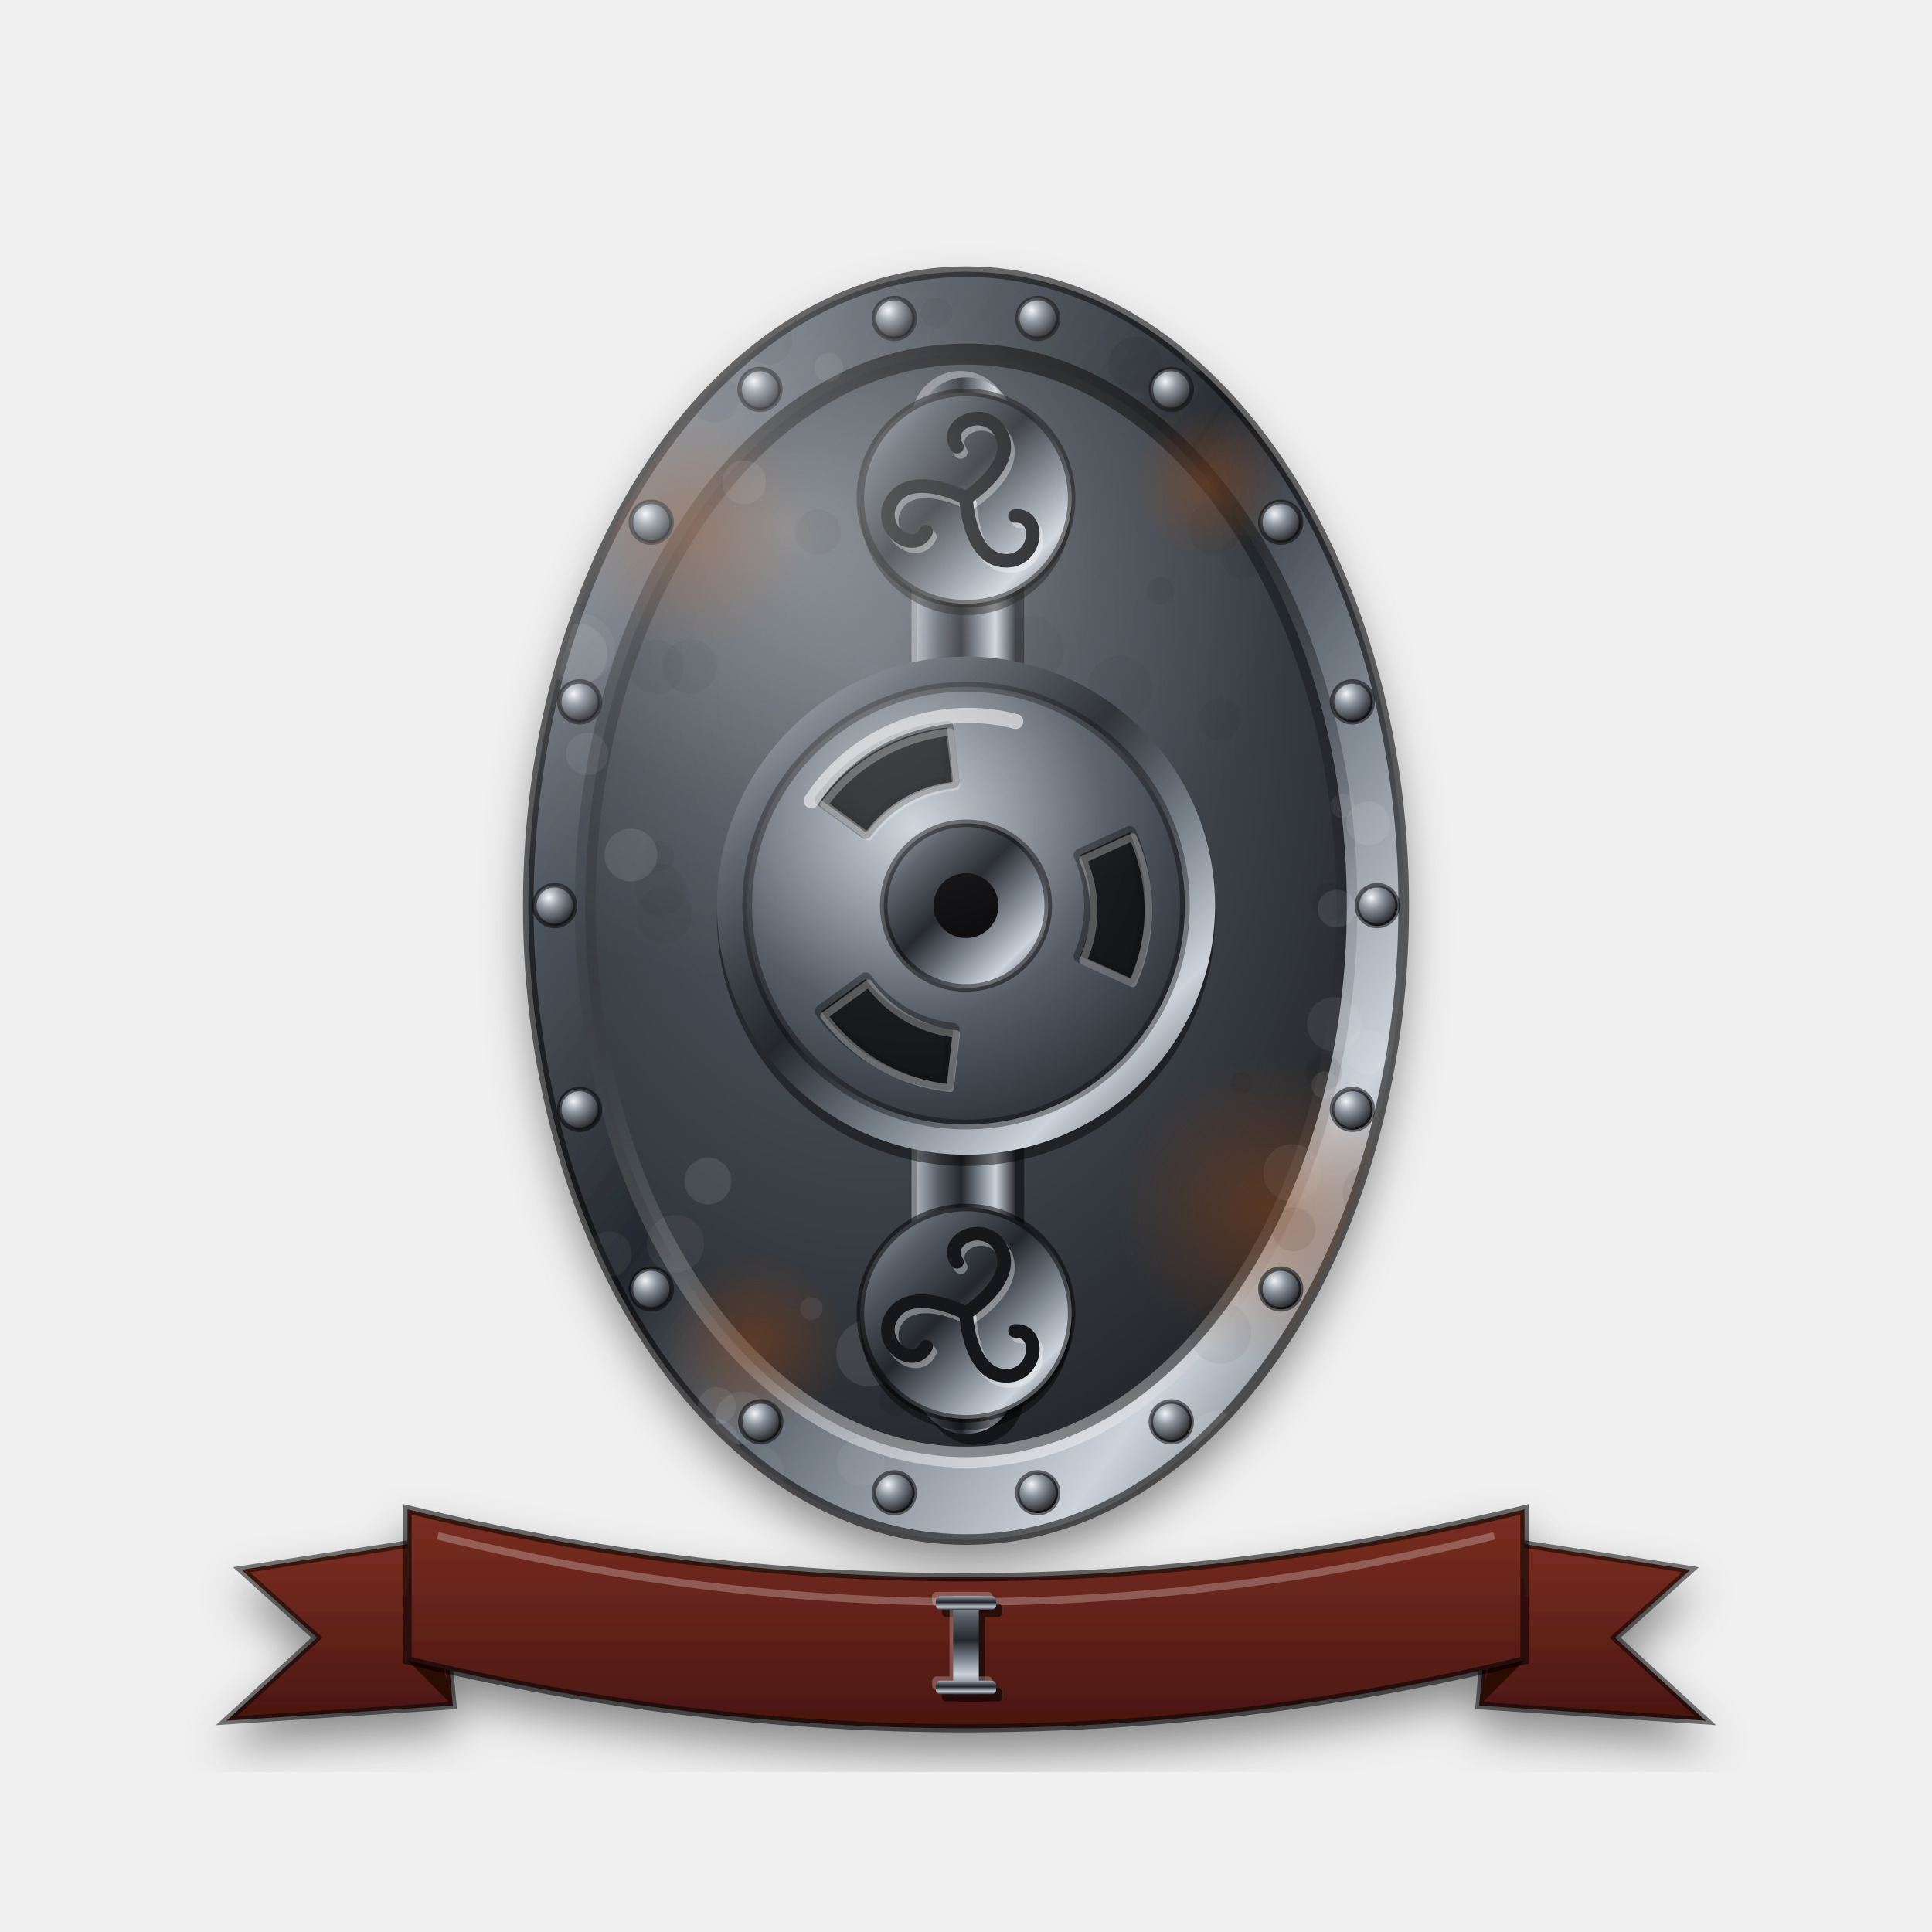
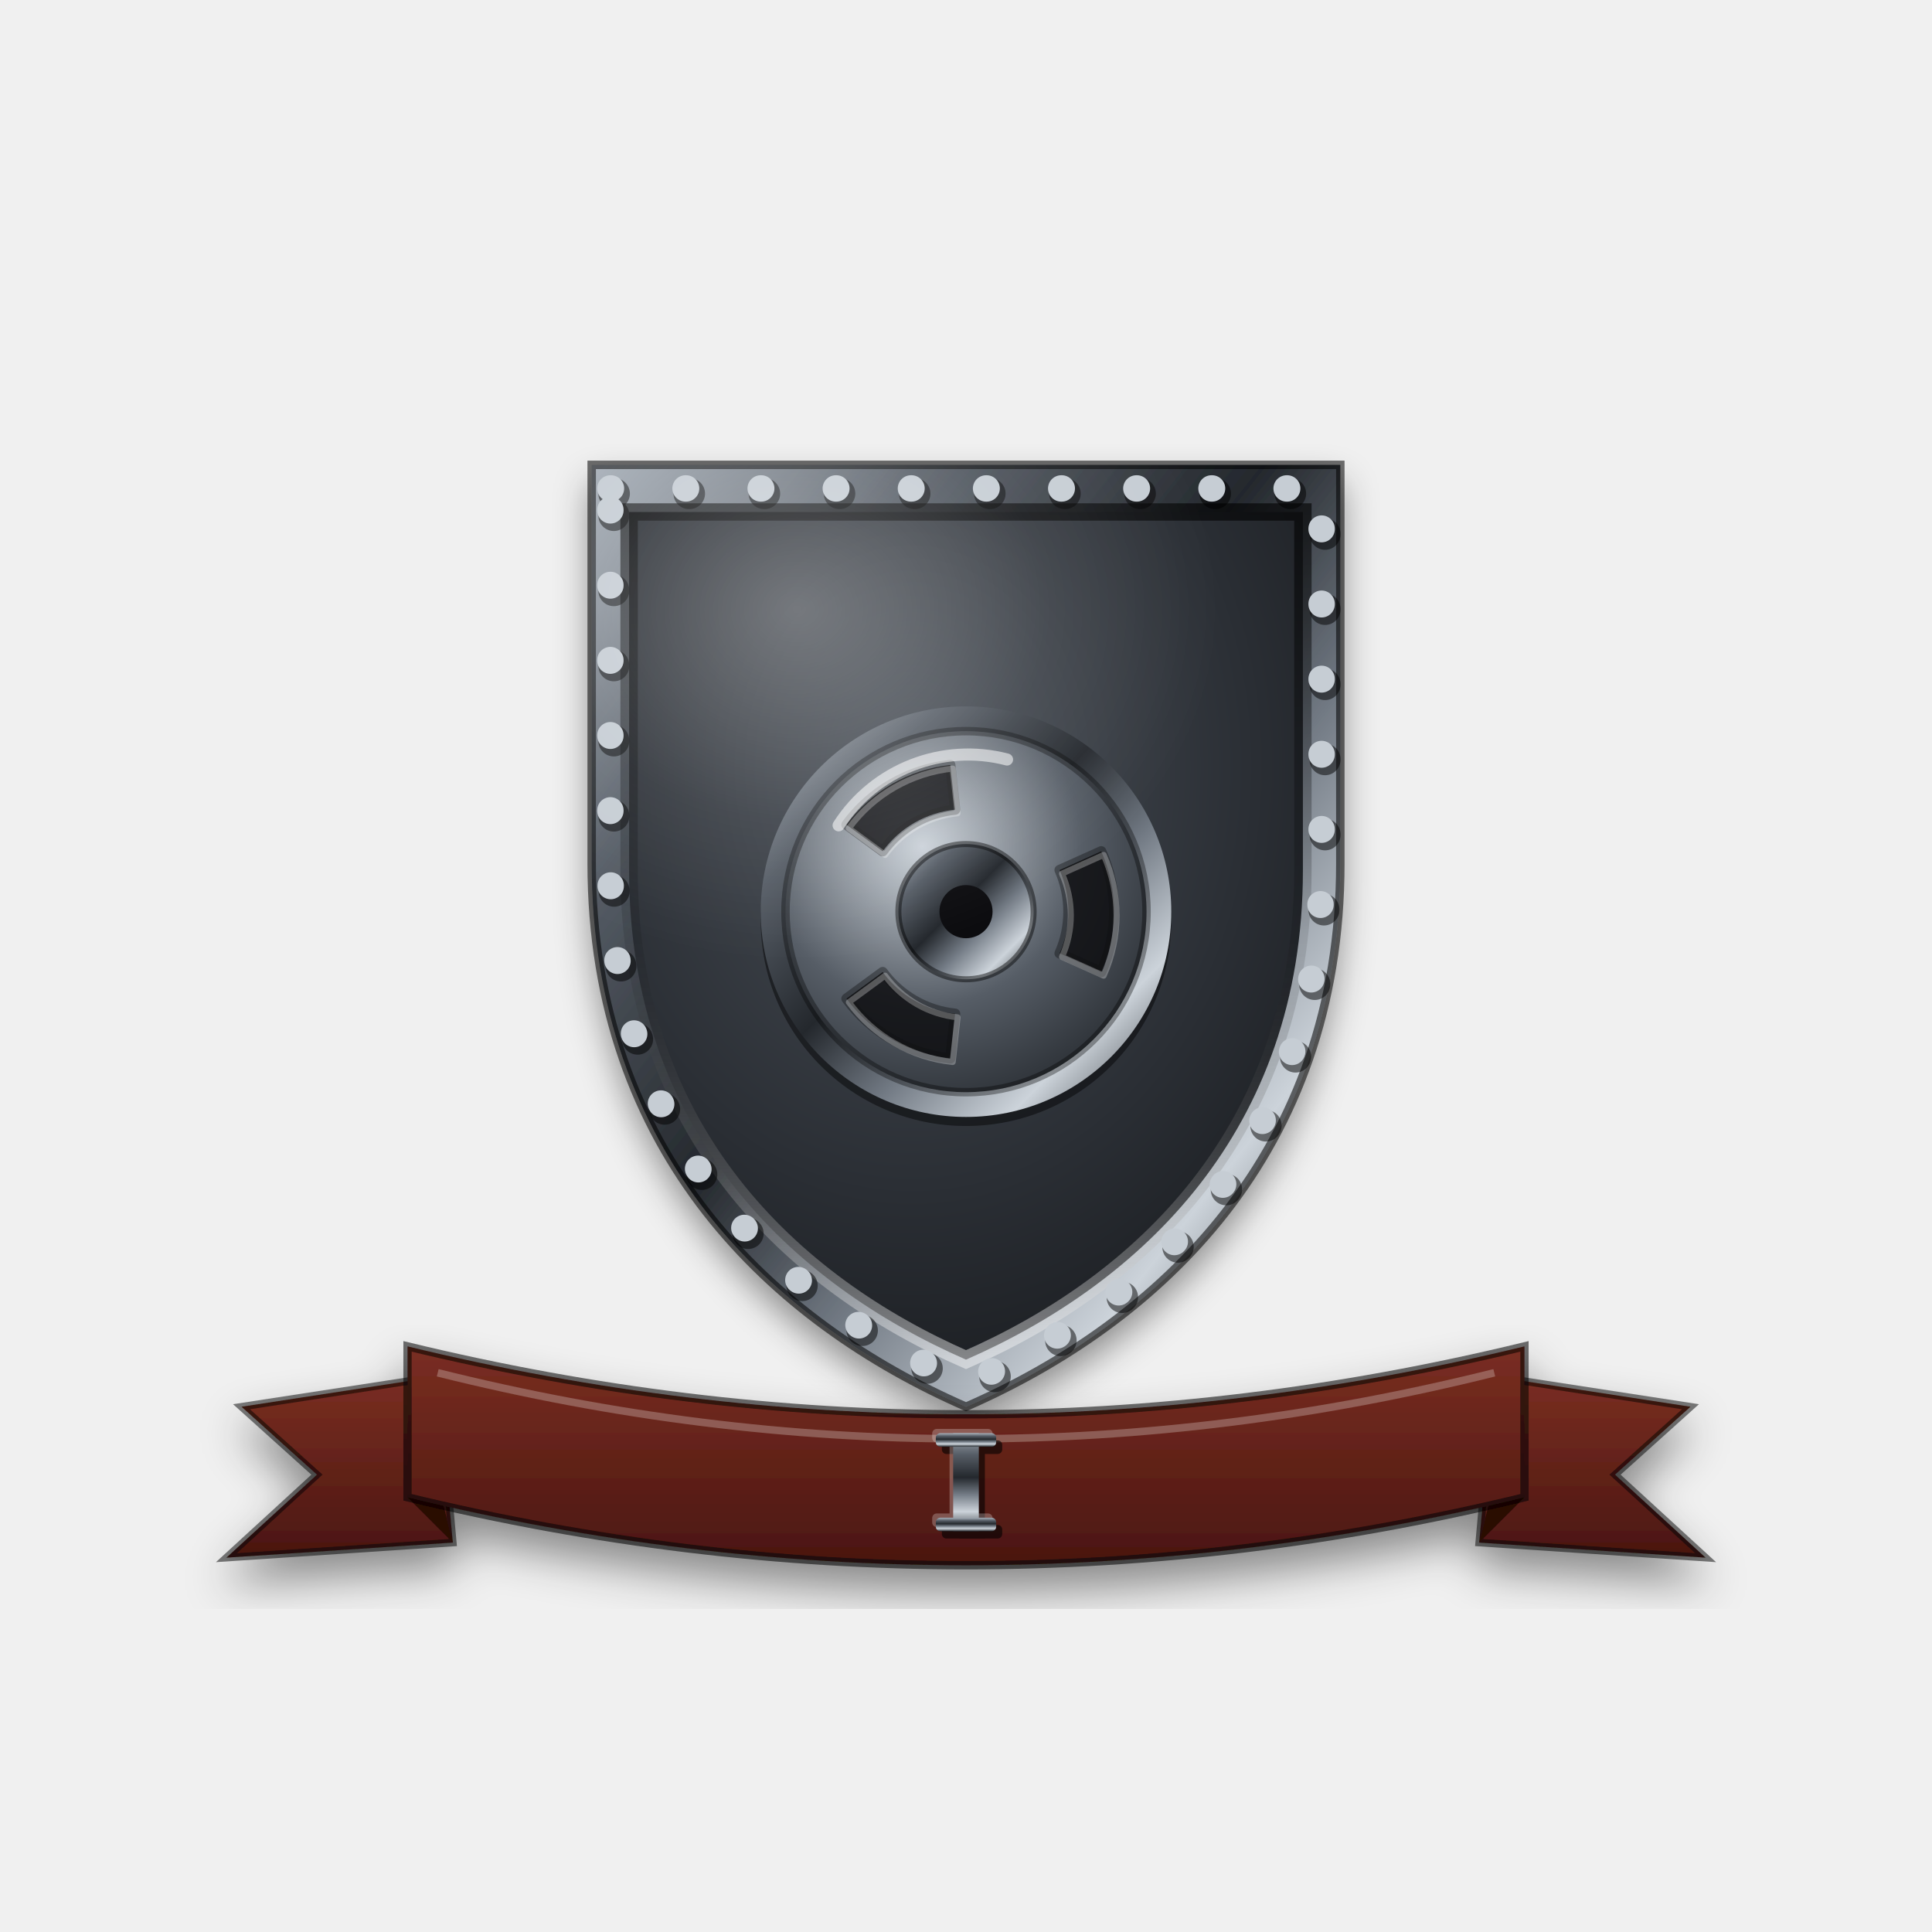
<svg xmlns="http://www.w3.org/2000/svg" viewBox="0 0 256 256">
  <defs>
    <filter id="ds" x="-20%" y="-20%" width="140%" height="140%">
      <feDropShadow dx="0" dy="3" stdDeviation="3" flood-color="#000" flood-opacity=".45" />
    </filter>
-     <radialGradient id="r1" cx="0.38" cy="0.3" r="0.8">
-       <stop offset="0" stop-color="#5d646d" />
-       <stop offset="0.6" stop-color="#3a3f46" />
-       <stop offset="1" stop-color="#1f2226" />
+     <radialGradient id="r1" cx="0.42" cy="0.3" r="0.85">
+       <stop offset="0" stop-color="#4a5058" />
+       <stop offset="0.6" stop-color="#2a2e34" />
+       <stop offset="1" stop-color="#16181b" />
    </radialGradient>
    <linearGradient id="l2" x1="0" y1="0" x2="1" y2="1">
      <stop offset="0" stop-color="#a7afb8" />
      <stop offset="0.22" stop-color="#565d66" />
      <stop offset="0.45" stop-color="#24282d" />
      <stop offset="0.62" stop-color="#717983" />
      <stop offset="0.8" stop-color="#ccd3da" />
      <stop offset="1" stop-color="#2a2e33" />
    </linearGradient>
    <linearGradient id="l3" x1="0" y1="0" x2="0" y2="1">
      <stop offset="0" stop-color="#000" stop-opacity="0.6" />
      <stop offset="0.5" stop-color="#000" stop-opacity="0.1" />
      <stop offset="1" stop-color="#fff" stop-opacity="0.45" />
    </linearGradient>
-     <radialGradient id="r4" cx="0.5" cy="0.5" r="0.5">
-       <stop offset="0" stop-color="#8a4318" stop-opacity="0.5" />
-       <stop offset="1" stop-color="#8a4318" stop-opacity="0" />
-     </radialGradient>
-     <clipPath id="c5">
-       <path d="M70 120a58 84 0 1 0 116 0a58 84 0 1 0 -116 0Z" />
-     </clipPath>
-     <linearGradient id="l6" x1="0" y1="0" x2="1" y2="0">
+     <linearGradient id="l4" x1="0" y1="0" x2="1" y2="1">
      <stop offset="0" stop-color="#a7afb8" />
      <stop offset="0.22" stop-color="#565d66" />
      <stop offset="0.45" stop-color="#24282d" />
      <stop offset="0.62" stop-color="#717983" />
      <stop offset="0.8" stop-color="#ccd3da" />
      <stop offset="1" stop-color="#2a2e33" />
    </linearGradient>
-     <linearGradient id="l7" x1="0" y1="0" x2="1" y2="1">
-       <stop offset="0" stop-color="#a7afb8" />
-       <stop offset="0.22" stop-color="#565d66" />
-       <stop offset="0.45" stop-color="#24282d" />
-       <stop offset="0.62" stop-color="#717983" />
-       <stop offset="0.8" stop-color="#ccd3da" />
-       <stop offset="1" stop-color="#2a2e33" />
-     </linearGradient>
-     <linearGradient id="l8" x1="0" y1="0" x2="1" y2="1">
-       <stop offset="0" stop-color="#a7afb8" />
-       <stop offset="0.22" stop-color="#565d66" />
-       <stop offset="0.45" stop-color="#24282d" />
-       <stop offset="0.62" stop-color="#717983" />
-       <stop offset="0.8" stop-color="#ccd3da" />
-       <stop offset="1" stop-color="#2a2e33" />
-     </linearGradient>
-     <linearGradient id="l9" x1="0" y1="0" x2="1" y2="1">
-       <stop offset="0" stop-color="#a7afb8" />
-       <stop offset="0.22" stop-color="#565d66" />
-       <stop offset="0.45" stop-color="#24282d" />
-       <stop offset="0.62" stop-color="#717983" />
-       <stop offset="0.8" stop-color="#ccd3da" />
-       <stop offset="1" stop-color="#2a2e33" />
-     </linearGradient>
-     <radialGradient id="r10" cx="0.38" cy="0.32" r="0.8">
+     <radialGradient id="r5" cx="0.38" cy="0.32" r="0.8">
      <stop offset="0" stop-color="#ccd3da" />
      <stop offset="0.55" stop-color="#565d66" />
      <stop offset="1" stop-color="#24282d" />
    </radialGradient>
-     <radialGradient id="r11" cx="0.35" cy="0.3" r="0.7">
-       <stop offset="0" stop-color="#f2f5f8" />
-       <stop offset="0.4" stop-color="#8c949d" />
-       <stop offset="1" stop-color="#26292d" />
-     </radialGradient>
-     <radialGradient id="r12" cx="0.5" cy="0.5" r="0.5">
-       <stop offset="0" stop-color="#fff" stop-opacity="0.35" />
-       <stop offset="0.6" stop-color="#fff" stop-opacity="0.087" />
+     <radialGradient id="r6" cx="0.5" cy="0.5" r="0.5">
+       <stop offset="0" stop-color="#fff" stop-opacity="0.3" />
+       <stop offset="0.6" stop-color="#fff" stop-opacity="0.075" />
      <stop offset="1" stop-color="#fff" stop-opacity="0" />
    </radialGradient>
-     <clipPath id="c13">
-       <path d="M70 120a58 84 0 1 0 116 0a58 84 0 1 0 -116 0Z" />
+     <clipPath id="c7">
+       <path d="M66 46H190V112C190 160 160 188 128 202C96 188 66 160 66 112Z" />
    </clipPath>
-     <linearGradient id="l14" x1="0" y1="0" x2="0" y2="1">
+     <linearGradient id="l8" x1="0" y1="0" x2="0" y2="1">
      <stop offset="0" stop-color="#7a2e22" />
      <stop offset="1" stop-color="#4a1610" />
    </linearGradient>
-     <linearGradient id="l15" x1="0" y1="0" x2="0" y2="1">
+     <linearGradient id="l9" x1="0" y1="0" x2="0" y2="1">
      <stop offset="0" stop-color="#a7afb8" />
      <stop offset="0.22" stop-color="#565d66" />
      <stop offset="0.45" stop-color="#24282d" />
      <stop offset="0.62" stop-color="#717983" />
      <stop offset="0.8" stop-color="#ccd3da" />
      <stop offset="1" stop-color="#2a2e33" />
    </linearGradient>
  </defs>
-   <path d="M70 120a58 84 0 1 0 116 0a58 84 0 1 0 -116 0Z" fill="url(#l2)" filter="url(#ds)" />
-   <path d="M70 120a58 84 0 1 0 116 0a58 84 0 1 0 -116 0Z" fill="none" stroke="#000" stroke-opacity=".55" stroke-width="1.4" />
-   <g transform="translate(128 120) scale(0.87) translate(-128 -120)">
-     <path d="M70 120a58 84 0 1 0 116 0a58 84 0 1 0 -116 0Z" fill="url(#r1)" />
-     <path d="M70 120a58 84 0 1 0 116 0a58 84 0 1 0 -116 0Z" fill="none" stroke="url(#l3)" stroke-width="3.2" />
-   </g>
-   <g clip-path="url(#c5)">
-     <circle cx="115.2" cy="179.3" r="4.4" fill="#fff" opacity="0.09" />
-     <circle cx="161" cy="190.2" r="3.2" fill="#fff" opacity="0.09" />
-     <circle cx="178.2" cy="167.7" r="1.7" fill="#000" opacity="0.07" />
-     <circle cx="136.6" cy="86" r="4.4" fill="#000" opacity="0.05" />
-     <circle cx="87.6" cy="117.9" r="3.4" fill="#000" opacity="0.05" />
-     <circle cx="178.3" cy="63.3" r="4.4" fill="#000" opacity="0.09" />
-     <circle cx="77" cy="85.9" r="4.5" fill="#fff" opacity="0.05" />
-     <circle cx="153.8" cy="78.3" r="1.8" fill="#000" opacity="0.07" />
-     <circle cx="159" cy="47.1" r="2.1" fill="#fff" opacity="0.07" />
-     <circle cx="176.8" cy="135.7" r="3.6" fill="#fff" opacity="0.07" />
-     <circle cx="98.3" cy="187.9" r="3.5" fill="#fff" opacity="0.09" />
-     <circle cx="107.5" cy="173.4" r="1.5" fill="#fff" opacity="0.07" />
-     <circle cx="161.7" cy="176.6" r="4.1" fill="#000" opacity="0.05" />
-     <circle cx="108.6" cy="101" r="4" fill="#fff" opacity="0.05" />
-     <circle cx="77.8" cy="99.9" r="2.8" fill="#fff" opacity="0.07" />
-     <circle cx="127.6" cy="90.5" r="2.5" fill="#fff" opacity="0.07" />
-     <circle cx="76.4" cy="86.7" r="4.1" fill="#fff" opacity="0.09" />
-     <circle cx="172.1" cy="182" r="2.9" fill="#000" opacity="0.05" />
-     <circle cx="116.4" cy="131.6" r="3.6" fill="#fff" opacity="0.05" />
-     <circle cx="160.9" cy="70" r="3.5" fill="#000" opacity="0.07" />
-     <circle cx="171.4" cy="162.9" r="2.9" fill="#000" opacity="0.09" />
-     <circle cx="118.4" cy="108.9" r="2.2" fill="#fff" opacity="0.07" />
-     <circle cx="119.5" cy="109.4" r="3.1" fill="#fff" opacity="0.09" />
-     <circle cx="150.5" cy="48.2" r="3.6" fill="#000" opacity="0.09" />
-     <circle cx="148.4" cy="91.2" r="4.3" fill="#000" opacity="0.05" />
-     <circle cx="74.3" cy="162.4" r="2.1" fill="#000" opacity="0.05" />
-     <circle cx="123.8" cy="117.9" r="3.8" fill="#fff" opacity="0.05" />
-     <circle cx="108.4" cy="70.5" r="3" fill="#000" opacity="0.09" />
-     <circle cx="118.6" cy="185.5" r="2.1" fill="#000" opacity="0.09" />
-     <circle cx="126.2" cy="96.5" r="3.9" fill="#fff" opacity="0.09" />
-     <circle cx="179" cy="165" r="1.8" fill="#fff" opacity="0.09" />
-     <circle cx="177.9" cy="106.8" r="1.6" fill="#fff" opacity="0.07" />
-     <circle cx="88" cy="121.2" r="3.7" fill="#000" opacity="0.05" />
-     <circle cx="93.8" cy="156.5" r="3.1" fill="#fff" opacity="0.09" />
-     <circle cx="175.4" cy="142.1" r="2.4" fill="#000" opacity="0.09" />
-     <circle cx="164.5" cy="143.5" r="1.5" fill="#000" opacity="0.07" />
-     <circle cx="114.1" cy="193.7" r="3.2" fill="#fff" opacity="0.05" />
-     <circle cx="94.7" cy="52.8" r="3.2" fill="#000" opacity="0.07" />
-     <circle cx="117.5" cy="60.5" r="2.1" fill="#000" opacity="0.05" />
-     <circle cx="164.7" cy="73.8" r="2.9" fill="#000" opacity="0.05" />
-     <circle cx="109.8" cy="48.7" r="1.9" fill="#fff" opacity="0.07" />
-     <circle cx="95" cy="186.3" r="2.5" fill="#fff" opacity="0.09" />
-     <circle cx="181.2" cy="139.4" r="2.9" fill="#fff" opacity="0.07" />
-     <circle cx="80" cy="47.9" r="2.9" fill="#fff" opacity="0.05" />
-     <circle cx="89.5" cy="164.8" r="3.8" fill="#fff" opacity="0.05" />
-     <circle cx="121.4" cy="114.4" r="1.9" fill="#000" opacity="0.09" />
-     <circle cx="99.9" cy="195.3" r="4" fill="#fff" opacity="0.05" />
-     <circle cx="124.1" cy="41.5" r="2.1" fill="#000" opacity="0.05" />
-     <circle cx="87" cy="88.4" r="3.6" fill="#000" opacity="0.07" />
-     <circle cx="87.3" cy="113.4" r="2" fill="#000" opacity="0.05" />
-     <circle cx="161.6" cy="95.3" r="2.8" fill="#000" opacity="0.05" />
-     <circle cx="181.3" cy="109.1" r="2.9" fill="#fff" opacity="0.09" />
-     <circle cx="138.8" cy="111.9" r="3.4" fill="#000" opacity="0.05" />
-     <circle cx="80.7" cy="166.2" r="3" fill="#fff" opacity="0.05" />
-     <circle cx="149.3" cy="104.8" r="4.5" fill="#000" opacity="0.05" />
-     <circle cx="83.6" cy="113.3" r="3.5" fill="#fff" opacity="0.09" />
-     <circle cx="134.2" cy="96.1" r="3.7" fill="#fff" opacity="0.05" />
-     <circle cx="109.1" cy="109.7" r="3.7" fill="#fff" opacity="0.05" />
-     <circle cx="91.4" cy="88.3" r="3.6" fill="#000" opacity="0.07" />
-     <circle cx="171.2" cy="155.4" r="3.8" fill="#fff" opacity="0.09" />
-     <circle cx="176.3" cy="119.4" r="2.5" fill="#000" opacity="0.07" />
-     <circle cx="101.8" cy="45.1" r="3.2" fill="#000" opacity="0.07" />
-     <circle cx="182.1" cy="158.1" r="4.2" fill="#000" opacity="0.07" />
-     <circle cx="177.5" cy="65.9" r="2.8" fill="#fff" opacity="0.05" />
-     <circle cx="165.1" cy="48.7" r="2.2" fill="#fff" opacity="0.09" />
-     <circle cx="175.4" cy="57.3" r="3.6" fill="#fff" opacity="0.05" />
-     <circle cx="98.6" cy="63.9" r="2.9" fill="#fff" opacity="0.09" />
-     <circle cx="175.6" cy="143.8" r="1.8" fill="#fff" opacity="0.09" />
-     <circle cx="177.1" cy="120.4" r="2.5" fill="#fff" opacity="0.09" />
-     <circle cx="94.4" cy="191.5" r="3.6" fill="#fff" opacity="0.09" />
-     <circle cx="92" cy="70" r="16" fill="url(#r4)" />
-     <circle cx="168" cy="160" r="20" fill="url(#r4)" />
-     <circle cx="100" cy="178" r="12" fill="url(#r4)" />
-     <circle cx="160" cy="64" r="10" fill="url(#r4)" />
-   </g>
-   <g transform="translate(1.2 1.44)" fill="#000" opacity="0.5">
-     <rect x="121.5" y="50" width="13" height="140" rx="6.5" />
-   </g>
-   <g transform="translate(-0.72 -0.84)" fill="#fff" opacity="0.35">
-     <rect x="121.5" y="50" width="13" height="140" rx="6.5" />
-   </g>
-   <g fill="url(#l6)">
-     <rect x="121.5" y="50" width="13" height="140" rx="6.5" />
-   </g>
-   <circle cx="128" cy="67.5" r="14" fill="#000" opacity=".45" />
-   <circle cx="128" cy="66" r="14" fill="url(#l7)" stroke="#000" stroke-opacity=".5" />
-   <g fill="none" stroke="#fff" stroke-opacity=".35" stroke-width="1.8" stroke-linecap="round" transform="translate(.5 .7)">
-     <path d="M0 0C3 -2 7 -6 4 -9.5C1.5 -12 -3 -9.5 -1.2 -6.8" transform="translate(128 66) rotate(0)" />
-     <path d="M0 0C3 -2 7 -6 4 -9.5C1.5 -12 -3 -9.5 -1.2 -6.8" transform="translate(128 66) rotate(120)" />
-     <path d="M0 0C3 -2 7 -6 4 -9.5C1.5 -12 -3 -9.5 -1.2 -6.8" transform="translate(128 66) rotate(240)" />
-   </g>
-   <g fill="none" stroke="#15171a" stroke-width="1.8" stroke-linecap="round">
-     <path d="M0 0C3 -2 7 -6 4 -9.5C1.5 -12 -3 -9.5 -1.2 -6.8" transform="translate(128 66) rotate(0)" />
-     <path d="M0 0C3 -2 7 -6 4 -9.5C1.5 -12 -3 -9.5 -1.2 -6.8" transform="translate(128 66) rotate(120)" />
-     <path d="M0 0C3 -2 7 -6 4 -9.5C1.5 -12 -3 -9.5 -1.2 -6.8" transform="translate(128 66) rotate(240)" />
-   </g>
-   <circle cx="128" cy="175.5" r="14" fill="#000" opacity=".45" />
-   <circle cx="128" cy="174" r="14" fill="url(#l8)" stroke="#000" stroke-opacity=".5" />
-   <g fill="none" stroke="#fff" stroke-opacity=".35" stroke-width="1.8" stroke-linecap="round" transform="translate(.5 .7)">
-     <path d="M0 0C3 -2 7 -6 4 -9.5C1.5 -12 -3 -9.5 -1.2 -6.8" transform="translate(128 174) rotate(0)" />
-     <path d="M0 0C3 -2 7 -6 4 -9.5C1.5 -12 -3 -9.5 -1.2 -6.8" transform="translate(128 174) rotate(120)" />
-     <path d="M0 0C3 -2 7 -6 4 -9.5C1.5 -12 -3 -9.5 -1.2 -6.8" transform="translate(128 174) rotate(240)" />
-   </g>
-   <g fill="none" stroke="#15171a" stroke-width="1.8" stroke-linecap="round">
-     <path d="M0 0C3 -2 7 -6 4 -9.5C1.5 -12 -3 -9.5 -1.2 -6.8" transform="translate(128 174) rotate(0)" />
-     <path d="M0 0C3 -2 7 -6 4 -9.5C1.5 -12 -3 -9.5 -1.2 -6.8" transform="translate(128 174) rotate(120)" />
-     <path d="M0 0C3 -2 7 -6 4 -9.5C1.5 -12 -3 -9.5 -1.2 -6.8" transform="translate(128 174) rotate(240)" />
-   </g>
-   <circle cx="128" cy="121.5" r="33" fill="#000" opacity=".45" />
-   <circle cx="128" cy="120" r="33" fill="url(#l9)" />
-   <circle cx="128" cy="120" r="29" fill="url(#r10)" />
-   <circle cx="128" cy="120" r="29" fill="none" stroke="#000" stroke-opacity=".35" stroke-width="1.3" />
-   <path d="M149.7 110.3A23.8 23.8 0 0 1 149.7 129.7L143.1 126.7A16.5 16.5 0 0 0 143.1 113.3Z" fill="#0b0b0e" opacity=".82" stroke="#000" stroke-opacity=".4" stroke-width="1.7" stroke-linejoin="round" />
-   <path d="M149.7 110.3A23.8 23.8 0 0 1 149.7 129.7L143.1 126.7A16.5 16.5 0 0 0 143.1 113.3Z" fill="none" stroke="#fff" stroke-opacity=".28" stroke-width="1" transform="translate(.4 .6)" stroke-linejoin="round" />
-   <path d="M125.5 143.6A23.8 23.8 0 0 1 108.8 134L114.7 129.7A16.5 16.5 0 0 0 126.3 136.4Z" fill="#0b0b0e" opacity=".82" stroke="#000" stroke-opacity=".4" stroke-width="1.7" stroke-linejoin="round" />
-   <path d="M125.5 143.6A23.8 23.8 0 0 1 108.8 134L114.7 129.7A16.5 16.5 0 0 0 126.3 136.4Z" fill="none" stroke="#fff" stroke-opacity=".28" stroke-width="1" transform="translate(.4 .6)" stroke-linejoin="round" />
-   <path d="M108.8 106A23.8 23.8 0 0 1 125.5 96.4L126.3 103.6A16.5 16.5 0 0 0 114.7 110.3Z" fill="#0b0b0e" opacity=".82" stroke="#000" stroke-opacity=".4" stroke-width="1.7" stroke-linejoin="round" />
-   <path d="M108.8 106A23.8 23.8 0 0 1 125.5 96.4L126.3 103.6A16.5 16.5 0 0 0 114.7 110.3Z" fill="none" stroke="#fff" stroke-opacity=".28" stroke-width="1" transform="translate(.4 .6)" stroke-linejoin="round" />
-   <circle cx="128" cy="120" r="10.9" fill="url(#l9)" stroke="#000" stroke-opacity=".45" stroke-width="1" />
-   <circle cx="128" cy="120" r="4.3" fill="#0c0c0f" />
-   <path d="M107.5 106.1A24.8 24.8 0 0 1 134.6 95.6" fill="none" stroke="#fff" stroke-opacity=".55" stroke-width="2" stroke-linecap="round" />
-   <circle cx="137.5" cy="42.2" r="2.7" fill="url(#r11)" stroke="#000" stroke-opacity=".5" stroke-width=".6" />
-   <circle cx="155.2" cy="51.6" r="2.7" fill="url(#r11)" stroke="#000" stroke-opacity=".5" stroke-width=".6" />
-   <circle cx="169.7" cy="69.2" r="2.7" fill="url(#r11)" stroke="#000" stroke-opacity=".5" stroke-width=".6" />
-   <circle cx="179.2" cy="93" r="2.7" fill="url(#r11)" stroke="#000" stroke-opacity=".5" stroke-width=".6" />
-   <circle cx="182.5" cy="120" r="2.7" fill="url(#r11)" stroke="#000" stroke-opacity=".5" stroke-width=".6" />
-   <circle cx="179.2" cy="147" r="2.7" fill="url(#r11)" stroke="#000" stroke-opacity=".5" stroke-width=".6" />
-   <circle cx="169.7" cy="170.8" r="2.7" fill="url(#r11)" stroke="#000" stroke-opacity=".5" stroke-width=".6" />
-   <circle cx="155.2" cy="188.4" r="2.7" fill="url(#r11)" stroke="#000" stroke-opacity=".5" stroke-width=".6" />
-   <circle cx="137.5" cy="197.8" r="2.7" fill="url(#r11)" stroke="#000" stroke-opacity=".5" stroke-width=".6" />
-   <circle cx="118.5" cy="197.8" r="2.7" fill="url(#r11)" stroke="#000" stroke-opacity=".5" stroke-width=".6" />
-   <circle cx="100.8" cy="188.4" r="2.7" fill="url(#r11)" stroke="#000" stroke-opacity=".5" stroke-width=".6" />
-   <circle cx="86.3" cy="170.8" r="2.7" fill="url(#r11)" stroke="#000" stroke-opacity=".5" stroke-width=".6" />
-   <circle cx="76.8" cy="147" r="2.7" fill="url(#r11)" stroke="#000" stroke-opacity=".5" stroke-width=".6" />
-   <circle cx="73.5" cy="120" r="2.7" fill="url(#r11)" stroke="#000" stroke-opacity=".5" stroke-width=".6" />
-   <circle cx="76.8" cy="93" r="2.7" fill="url(#r11)" stroke="#000" stroke-opacity=".5" stroke-width=".6" />
-   <circle cx="86.3" cy="69.2" r="2.7" fill="url(#r11)" stroke="#000" stroke-opacity=".5" stroke-width=".6" />
-   <circle cx="100.7" cy="51.6" r="2.7" fill="url(#r11)" stroke="#000" stroke-opacity=".5" stroke-width=".6" />
-   <circle cx="118.5" cy="42.2" r="2.7" fill="url(#r11)" stroke="#000" stroke-opacity=".5" stroke-width=".6" />
-   <g clip-path="url(#c13)">
-     <ellipse cx="104" cy="70" rx="70" ry="60" fill="url(#r12)" />
+   <g transform="translate(128 124) scale(0.8) translate(-128 -124)">
+     <path d="M66 46H190V112C190 160 160 188 128 202C96 188 66 160 66 112Z" fill="url(#l2)" filter="url(#ds)" />
+     <path d="M66 46H190V112C190 160 160 188 128 202C96 188 66 160 66 112Z" fill="none" stroke="#000" stroke-opacity=".55" stroke-width="1.4" />
+     <g transform="translate(128 124) scale(0.9) translate(-128 -124)">
+       <path d="M66 46H190V112C190 160 160 188 128 202C96 188 66 160 66 112Z" fill="url(#r1)" />
+       <path d="M66 46H190V112C190 160 160 188 128 202C96 188 66 160 66 112Z" fill="none" stroke="url(#l3)" stroke-width="3.2" />
+     </g>
+     <g transform="translate(128 124) scale(0.95) translate(-128 -124)">
+       <path d="M66 46H190V112C190 160 160 188 128 202C96 188 66 160 66 112Z" fill="none" stroke="#000" stroke-opacity=".5" stroke-width="5.4" stroke-linecap="round" stroke-dasharray="0.1 13" transform="translate(.6 .9)" />
+       <path d="M66 46H190V112C190 160 160 188 128 202C96 188 66 160 66 112Z" fill="none" stroke="#c6cdd4" stroke-width="4.6" stroke-linecap="round" stroke-dasharray="0.1 13" />
+     </g>
+     <circle cx="128" cy="121.5" r="34" fill="#000" opacity=".45" />
+     <circle cx="128" cy="120" r="34" fill="url(#l4)" />
+     <circle cx="128" cy="120" r="29.9" fill="url(#r5)" />
+     <circle cx="128" cy="120" r="29.9" fill="none" stroke="#000" stroke-opacity=".35" stroke-width="1.4" />
+     <path d="M150.4 110A24.5 24.5 0 0 1 150.4 130L143.5 126.9A17 17 0 0 0 143.5 113.1Z" fill="#0b0b0e" opacity=".82" stroke="#000" stroke-opacity=".4" stroke-width="1.7" stroke-linejoin="round" />
+     <path d="M150.4 110A24.5 24.5 0 0 1 150.4 130L143.5 126.9A17 17 0 0 0 143.5 113.1Z" fill="none" stroke="#fff" stroke-opacity=".28" stroke-width="1" transform="translate(.4 .6)" stroke-linejoin="round" />
+     <path d="M125.4 144.3A24.5 24.5 0 0 1 108.2 134.4L114.2 130A17 17 0 0 0 126.2 136.9Z" fill="#0b0b0e" opacity=".82" stroke="#000" stroke-opacity=".4" stroke-width="1.7" stroke-linejoin="round" />
+     <path d="M125.4 144.3A24.5 24.5 0 0 1 108.2 134.4L114.2 130A17 17 0 0 0 126.2 136.9Z" fill="none" stroke="#fff" stroke-opacity=".28" stroke-width="1" transform="translate(.4 .6)" stroke-linejoin="round" />
+     <path d="M108.2 105.6A24.5 24.5 0 0 1 125.4 95.7L126.2 103.1A17 17 0 0 0 114.2 110Z" fill="#0b0b0e" opacity=".82" stroke="#000" stroke-opacity=".4" stroke-width="1.7" stroke-linejoin="round" />
+     <path d="M108.2 105.6A24.5 24.5 0 0 1 125.4 95.7L126.2 103.1A17 17 0 0 0 114.2 110Z" fill="none" stroke="#fff" stroke-opacity=".28" stroke-width="1" transform="translate(.4 .6)" stroke-linejoin="round" />
+     <circle cx="128" cy="120" r="11.2" fill="url(#l4)" stroke="#000" stroke-opacity=".45" stroke-width="1" />
+     <circle cx="128" cy="120" r="4.4" fill="#0c0c0f" />
+     <path d="M106.9 105.7A25.5 25.5 0 0 1 134.8 94.8" fill="none" stroke="#fff" stroke-opacity=".55" stroke-width="2" stroke-linecap="round" />
+     <g clip-path="url(#c7)">
+       <ellipse cx="100" cy="70" rx="70" ry="58" fill="url(#r6)" />
+     </g>
  </g>
  <g filter="url(#ds)">
-     <path d="M58 204L32 208L42 217L30 228L60 226Z" fill="url(#l14)" stroke="#000" stroke-opacity=".5" stroke-width="1" />
-     <path d="M198 204L224 208L214 217L226 228L196 226Z" fill="url(#l14)" stroke="#000" stroke-opacity=".5" stroke-width="1" />
-     <path d="M54 220L60 226L58 218Z" fill="#2a0a06" />
-     <path d="M202 220L196 226L198 218Z" fill="#2a0a06" />
-     <path d="M54 200Q128 218 202 200L202 220Q128 238 54 220Z" fill="url(#l14)" stroke="#000" stroke-opacity=".55" stroke-width="1.1" />
-     <path d="M58 203.5Q128 221 198 203.5" fill="none" stroke="#fff" stroke-opacity=".25" stroke-width="1" />
+     <path d="M58 182.4L32 186.4L42 195.4L30 206.4L60 204.4Z" fill="url(#l8)" stroke="#000" stroke-opacity=".5" stroke-width="1" />
+     <path d="M198 182.4L224 186.4L214 195.4L226 206.4L196 204.4Z" fill="url(#l8)" stroke="#000" stroke-opacity=".5" stroke-width="1" />
+     <path d="M54 198.4L60 204.4L58 196.4Z" fill="#2a0a06" />
+     <path d="M202 198.4L196 204.4L198 196.4Z" fill="#2a0a06" />
+     <path d="M54 178.4Q128 196.4 202 178.4L202 198.4Q128 216.4 54 198.4Z" fill="url(#l8)" stroke="#000" stroke-opacity=".55" stroke-width="1.1" />
+     <path d="M58 181.9Q128 199.4 198 181.9" fill="none" stroke="#fff" stroke-opacity=".25" stroke-width="1" />
  </g>
  <g transform="translate(0.8 0.96)" fill="#000" opacity="0.6">
-     <rect x="126.3" y="211.5" width="3.4" height="13" />
-     <rect x="124" y="211.5" width="8" height="1.8" rx=".6" />
-     <rect x="124" y="222.7" width="8" height="1.8" rx=".6" />
+     <rect x="126.3" y="189.9" width="3.4" height="13" />
+     <rect x="124" y="189.9" width="8" height="1.8" rx=".6" />
+     <rect x="124" y="201.1" width="8" height="1.8" rx=".6" />
  </g>
  <g transform="translate(-0.48 -0.56)" fill="#fff" opacity="0.25">
-     <rect x="126.3" y="211.5" width="3.4" height="13" />
-     <rect x="124" y="211.5" width="8" height="1.8" rx=".6" />
-     <rect x="124" y="222.7" width="8" height="1.8" rx=".6" />
+     <rect x="126.3" y="189.9" width="3.4" height="13" />
+     <rect x="124" y="189.9" width="8" height="1.8" rx=".6" />
+     <rect x="124" y="201.1" width="8" height="1.8" rx=".6" />
  </g>
-   <g fill="url(#l15)">
-     <rect x="126.3" y="211.5" width="3.4" height="13" />
-     <rect x="124" y="211.5" width="8" height="1.8" rx=".6" />
-     <rect x="124" y="222.7" width="8" height="1.8" rx=".6" />
+   <g fill="url(#l9)">
+     <rect x="126.3" y="189.9" width="3.4" height="13" />
+     <rect x="124" y="189.9" width="8" height="1.8" rx=".6" />
+     <rect x="124" y="201.1" width="8" height="1.8" rx=".6" />
  </g>
</svg>
